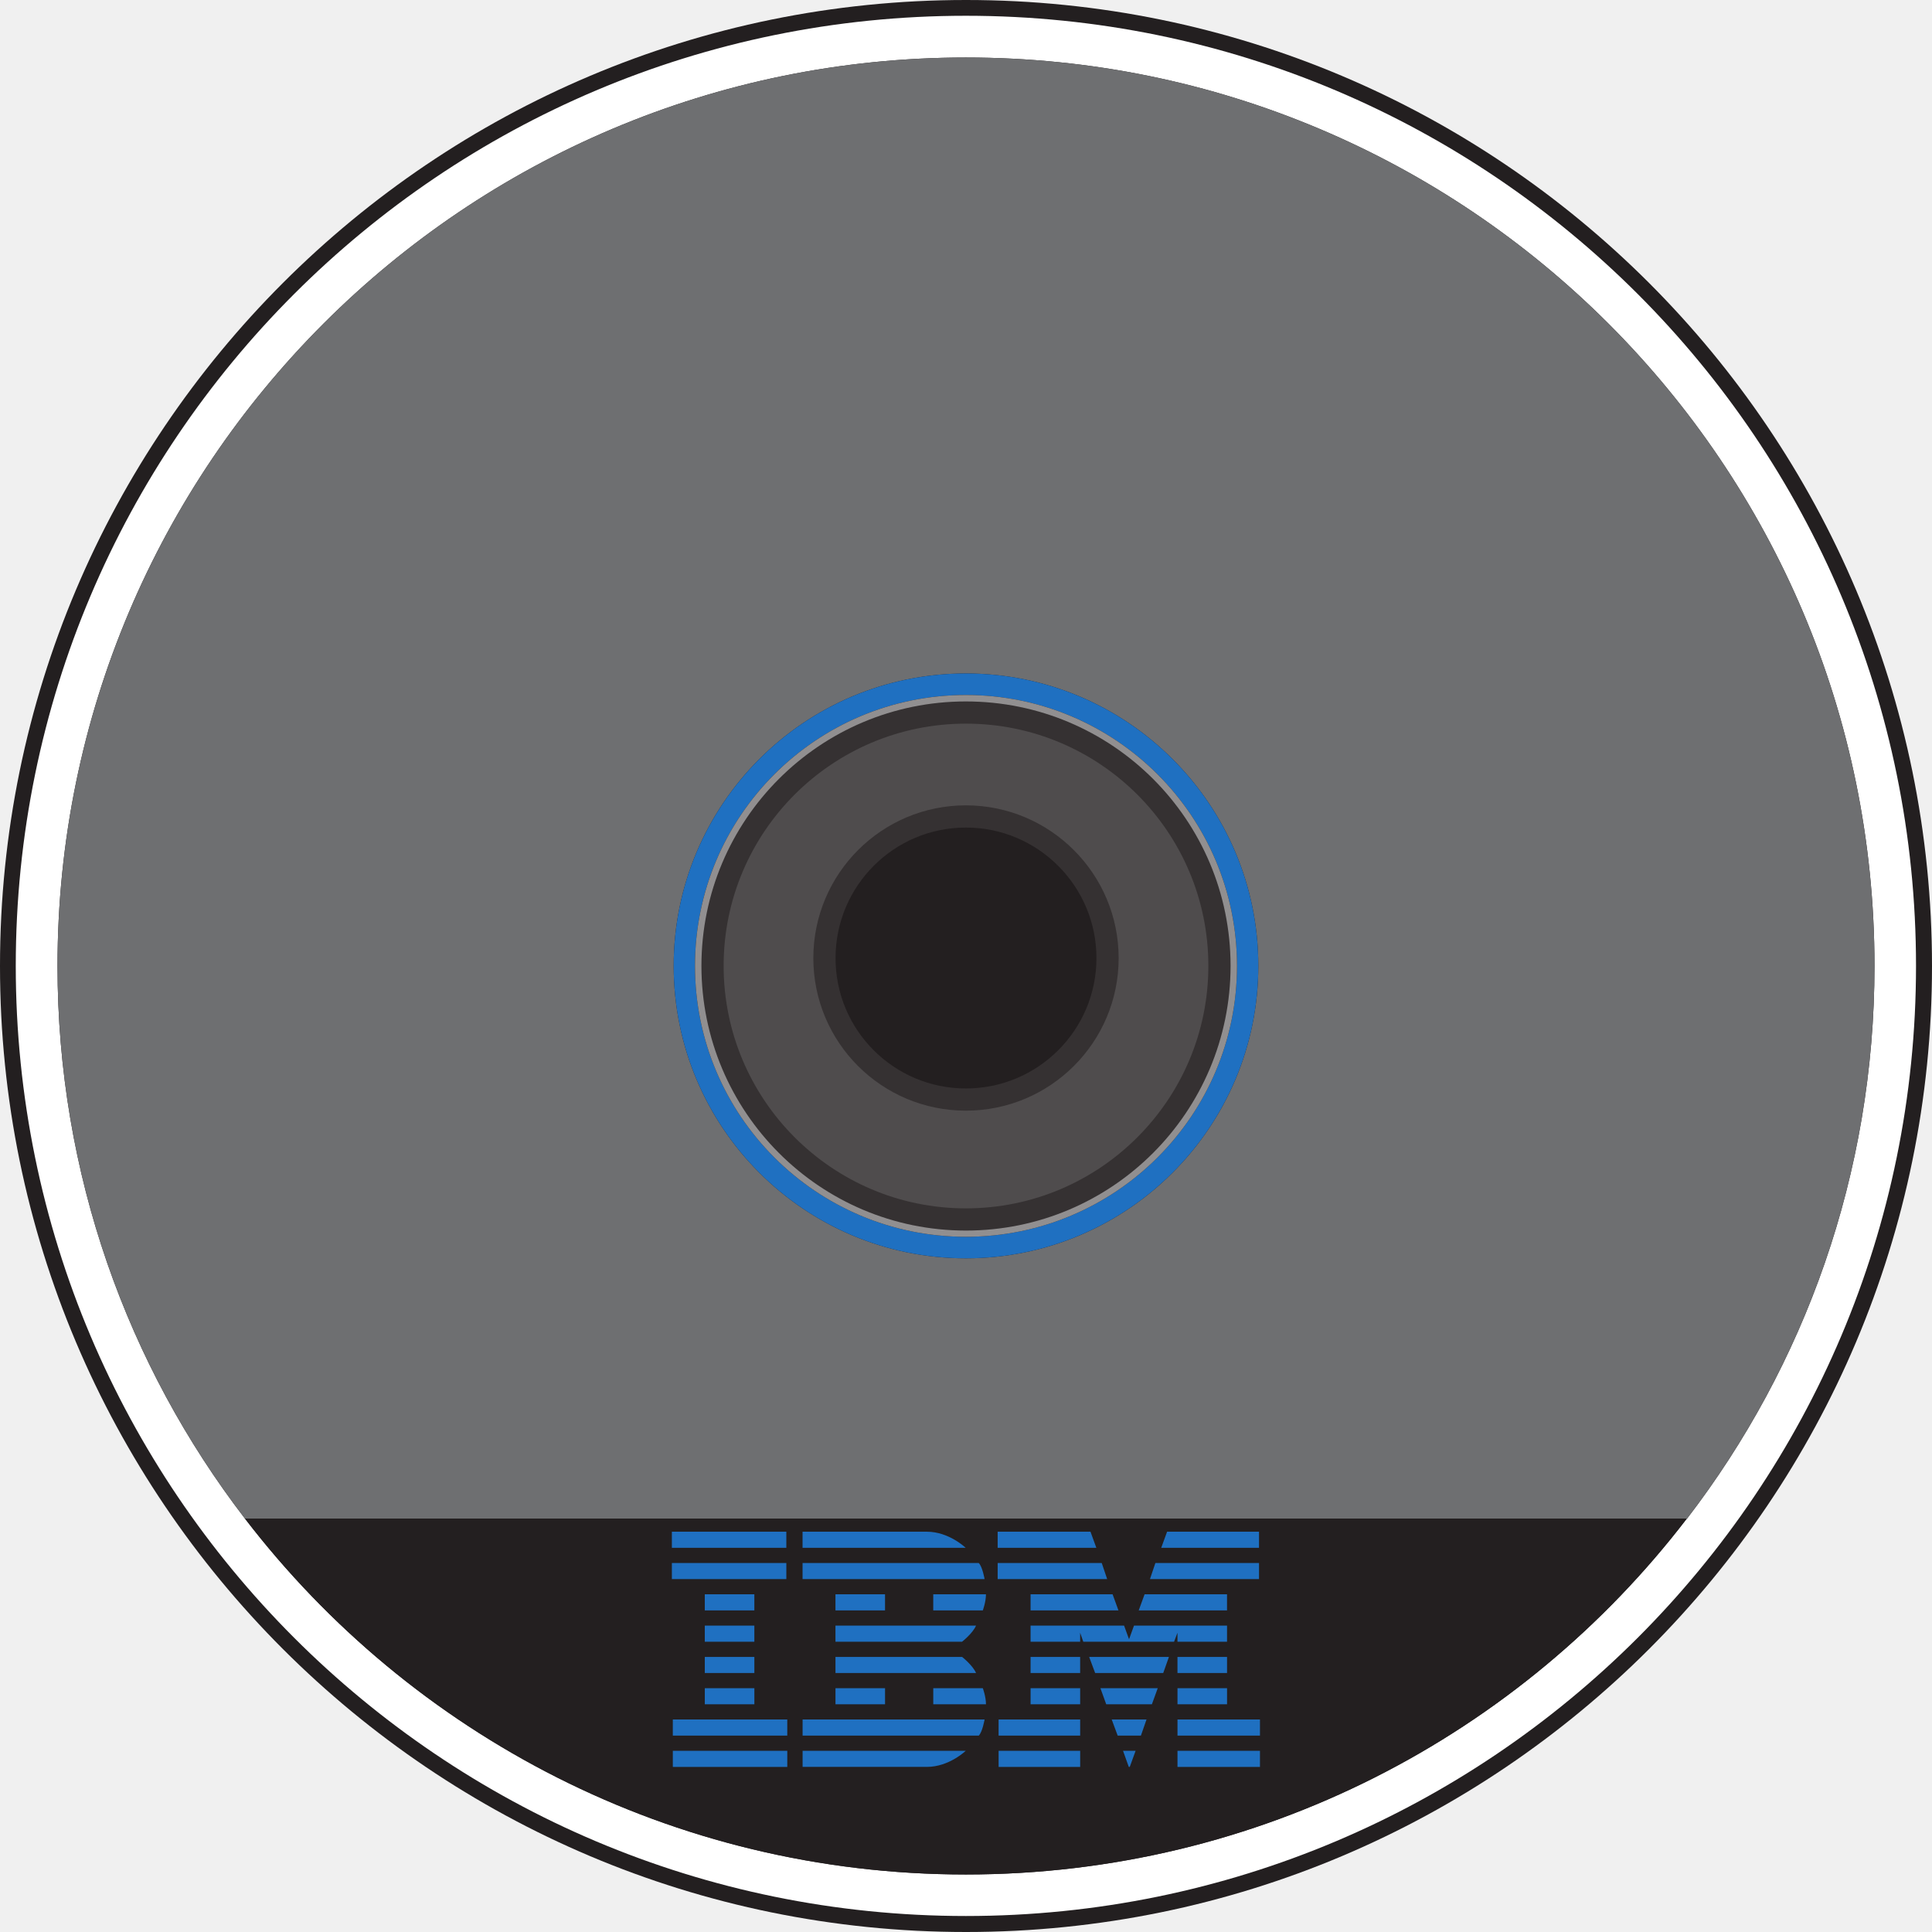
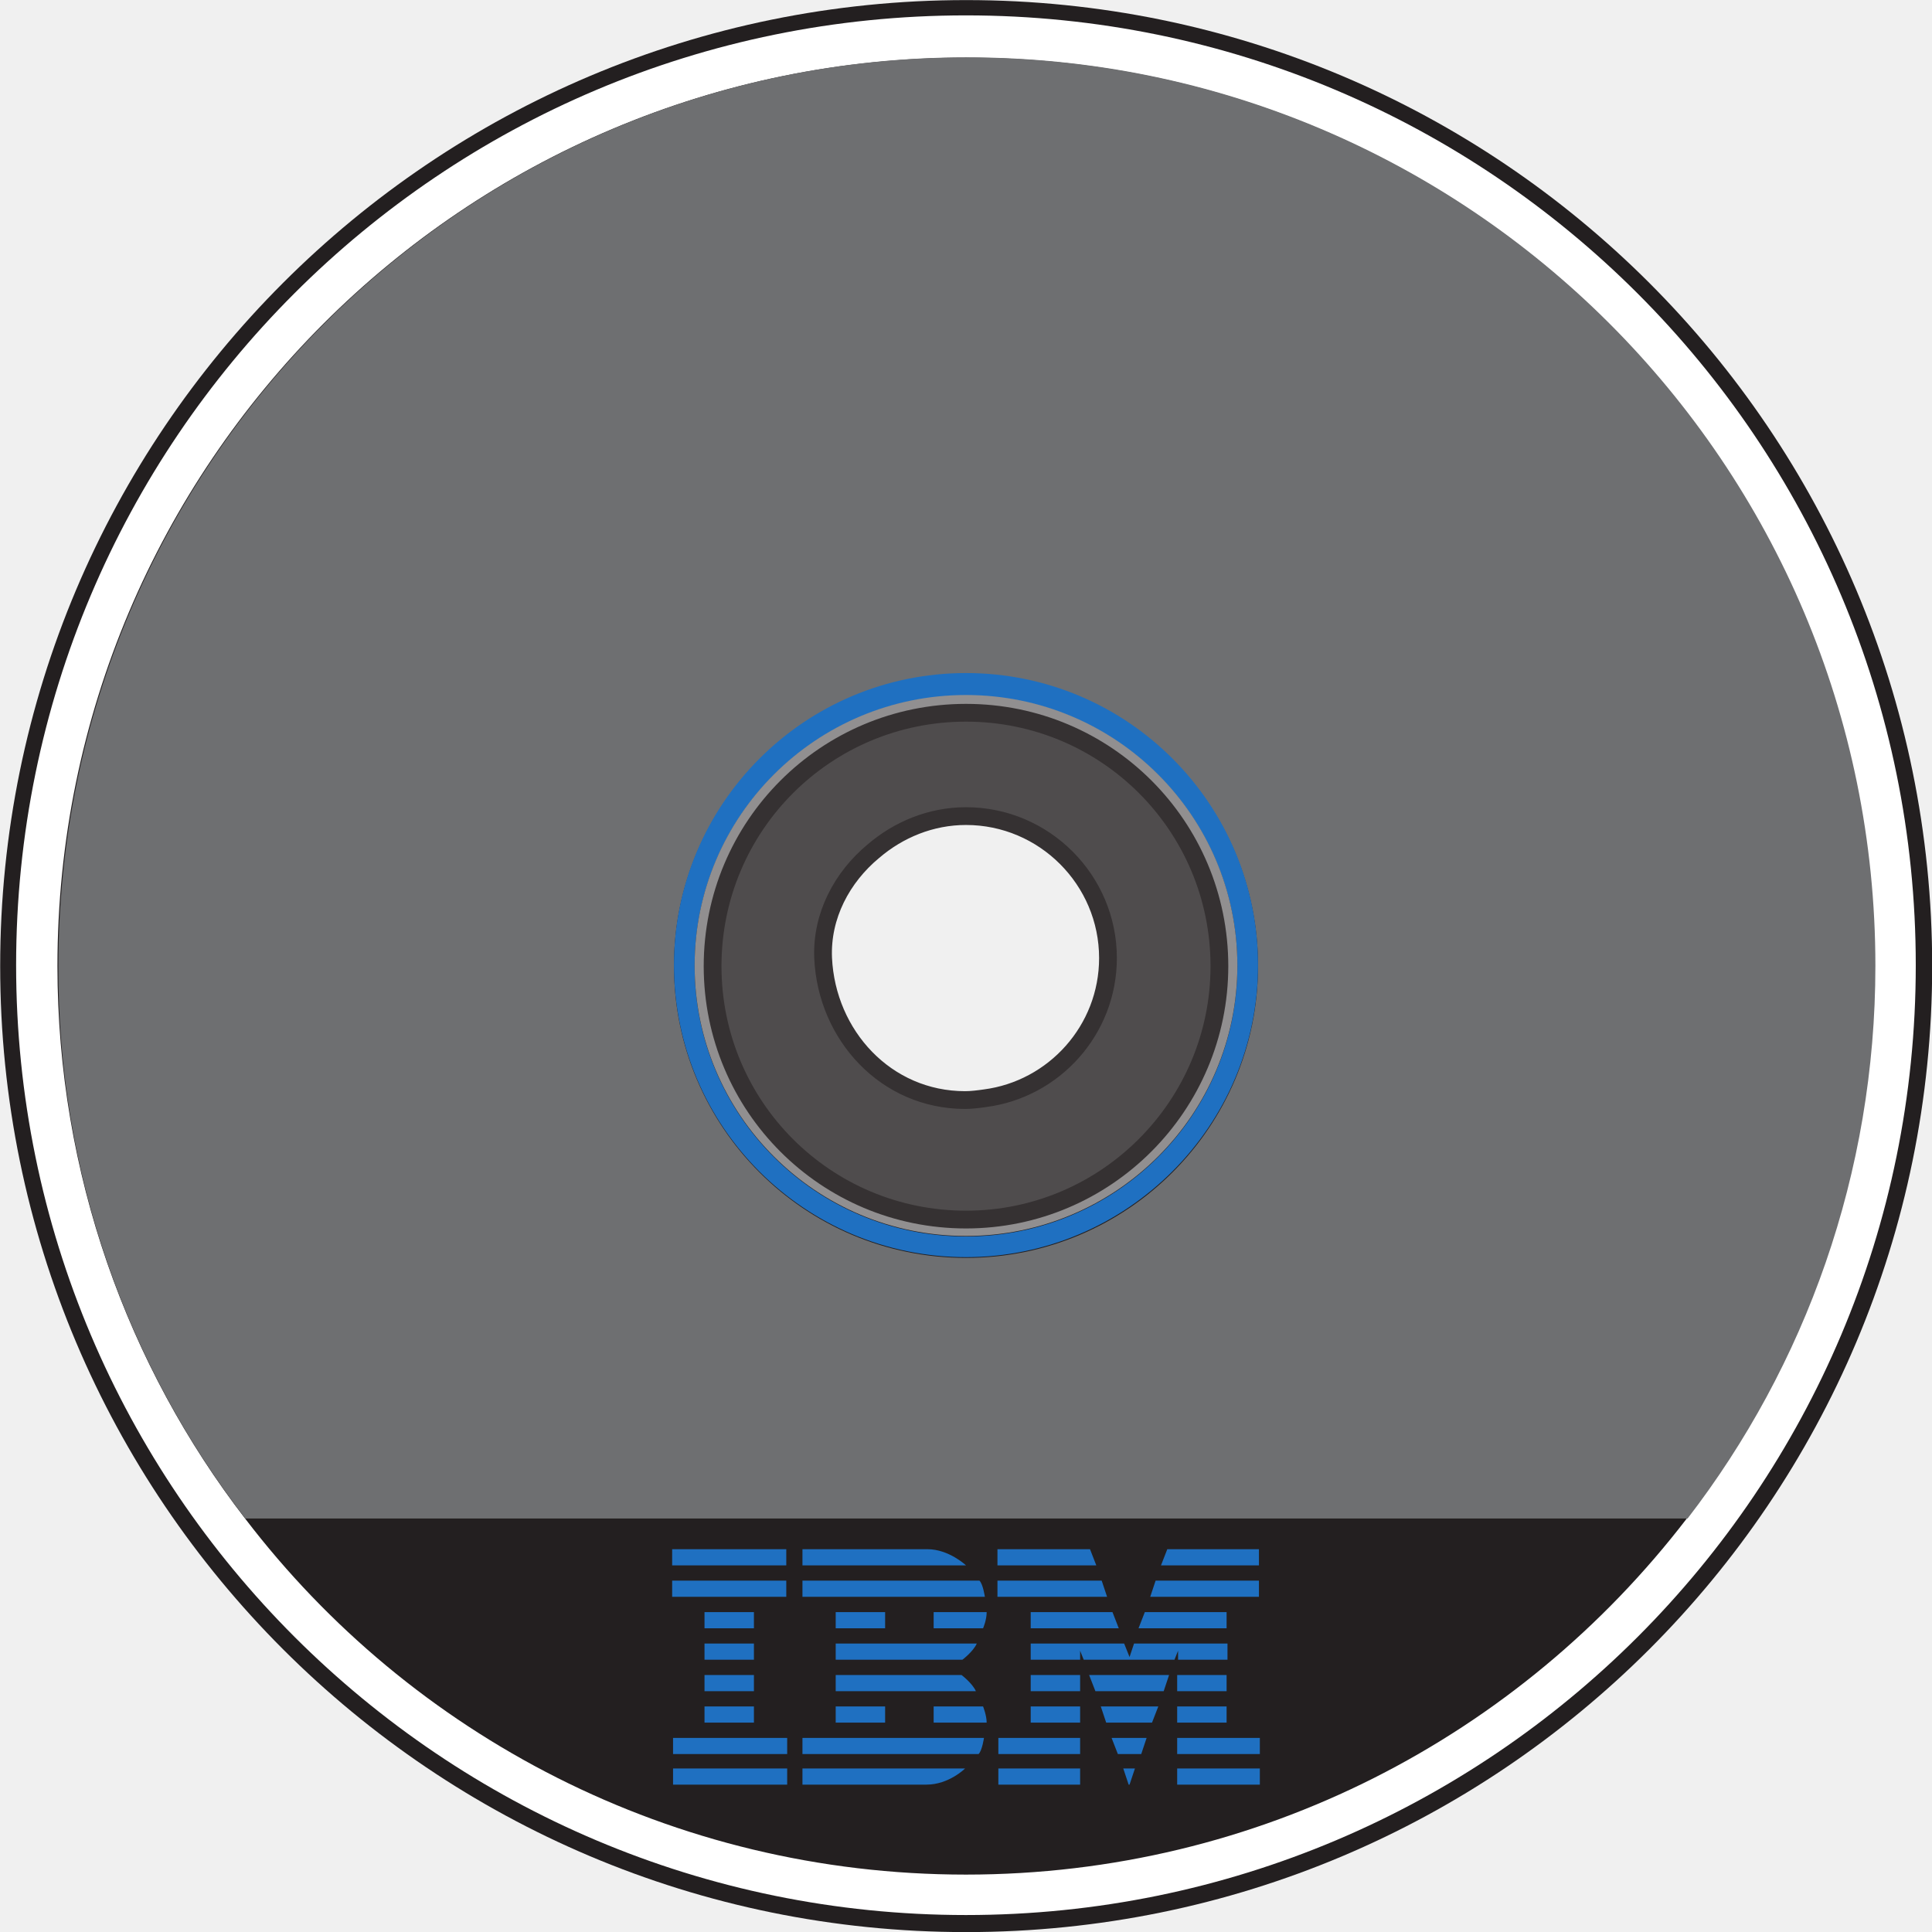
- <svg xmlns="http://www.w3.org/2000/svg" viewBox="0 0 215.025 215.025" height="215.025" width="215.025" xml:space="preserve" version="1.1" id="svg2">
-   <defs id="defs6">
-     <clipPath id="clipPath16" clipPathUnits="userSpaceOnUse">
-       <path id="path18" d="m 0,172.02 172.02,0 L 172.02,0 0,0 0,172.02 Z" />
-     </clipPath>
-   </defs>
-   <g transform="matrix(1.25,0,0,-1.25,0,215.025)" id="g10">
-     <g id="g12">
-       <g clip-path="url(#clipPath16)" id="g14">
-         <g transform="translate(172.0199,86.0099)" id="g20">
-           <path id="path22" style="fill:#231f20;fill-opacity:1;fill-rule:nonzero;stroke:none" d="m 0,0 c 0,47.502 -38.508,86.01 -86.01,86.01 -47.502,0 -86.01,-38.508 -86.01,-86.01 0,-47.502 38.508,-86.01 86.01,-86.01 C -38.508,-86.01 0,-47.502 0,0" />
-         </g>
-         <g transform="translate(150.1937,36.812)" id="g24">
-           <path id="path26" style="fill:#ffffff;fill-opacity:1;fill-rule:nonzero;stroke:none" d="m 0,0 c -14.768,-19.276 -38.038,-31.691 -64.194,-31.691 -26.156,0 -49.405,12.415 -64.193,31.691 -10.459,13.622 -16.686,30.683 -16.686,49.208 0,44.68 36.219,80.879 80.879,80.879 44.681,0 80.9,-36.199 80.9,-80.879 C 16.706,30.683 10.478,13.622 0.02,0 L 0,0 Z m -64.194,133.804 c -46.716,0 -84.596,-37.879 -84.596,-84.596 0,-46.717 37.88,-84.596 84.596,-84.596 46.737,0 84.597,37.879 84.597,84.596 0,46.717 -37.86,84.596 -84.597,84.596" />
-         </g>
-         <g transform="translate(98.6134,45.4515)" id="g28">
-           <path id="path30" style="fill:#231f20;fill-opacity:1;fill-rule:nonzero;stroke:none" d="m 0,0 5.694,-8.64 45.886,0 c -14.768,-19.275 -38.038,-31.691 -64.193,-31.691 -26.156,0 -49.406,12.416 -64.194,31.691 l 43.336,0" />
-         </g>
-         <g transform="translate(86.0001,59.9826)" id="g32">
-           <path id="path34" style="fill:#6e6f71;fill-opacity:1;fill-rule:nonzero;stroke:none" d="m 0,0 c -14.373,0 -26.017,11.664 -26.017,26.037 0,14.373 11.644,26.037 26.017,26.037 14.373,0 26.037,-11.664 26.037,-26.037 C 26.037,11.664 14.373,0 0,0 m 18.307,-23.171 45.906,0 c 10.459,13.622 16.686,30.684 16.686,49.208 0,44.681 -36.218,80.88 -80.899,80.88 -44.661,0 -80.88,-36.199 -80.88,-80.88 0,-18.524 6.228,-35.586 16.686,-49.208 l 43.337,0" />
-         </g>
-         <g transform="translate(86.0001,61.9003)" id="g36">
-           <path id="path38" style="fill:#1f70c1;fill-opacity:1;fill-rule:nonzero;stroke:none" d="m 0,0 c -13.325,0 -24.12,10.795 -24.12,24.12 0,13.325 10.795,24.119 24.12,24.119 13.325,0 24.139,-10.794 24.139,-24.119 C 24.139,10.795 13.325,0 0,0 m 0,50.157 c -14.373,0 -26.017,-11.665 -26.017,-26.037 0,-14.373 11.644,-26.038 26.017,-26.038 14.373,0 26.037,11.665 26.037,26.038 0,14.372 -11.664,26.037 -26.037,26.037" />
-         </g>
-         <g transform="translate(86.0001,63.4424)" id="g40">
-           <path id="path42" style="fill:#918f90;fill-opacity:1;fill-rule:nonzero;stroke:none" d="m 0,0 c -12.455,0 -22.558,10.122 -22.558,22.577 0,12.456 10.103,22.558 22.558,22.558 12.475,0 22.577,-10.102 22.577,-22.558 C 22.577,10.122 12.475,0 0,0 m 0,46.697 c -13.325,0 -24.12,-10.795 -24.12,-24.12 0,-13.325 10.795,-24.119 24.12,-24.119 13.325,0 24.139,10.794 24.139,24.119 0,13.325 -10.814,24.12 -24.139,24.12" />
-         </g>
-         <g transform="translate(86.0001,74.1182)" id="g44">
-           <path id="path46" style="fill:#4f4c4d;fill-opacity:1;fill-rule:nonzero;stroke:none" d="m 0,0 c -6.959,0 -12.594,5.635 -12.594,12.594 0,6.959 5.635,12.613 12.594,12.613 6.959,0 12.613,-5.654 12.613,-12.613 C 12.613,5.635 6.959,0 0,0 m 0,34.459 c -12.455,0 -22.558,-10.102 -22.558,-22.557 0,-12.455 10.103,-22.578 22.558,-22.578 12.475,0 22.577,10.123 22.577,22.578 0,12.455 -10.102,22.557 -22.577,22.557" />
-         </g>
-         <g transform="translate(86.0001,74.1182)" id="g48">
-           <path id="path50" style="fill:none;stroke:#353132;stroke-width:1.977;stroke-linecap:butt;stroke-linejoin:miter;stroke-miterlimit:10;stroke-dasharray:none;stroke-opacity:1" d="m 0,0 c -6.959,0 -12.594,5.635 -12.594,12.594 0,6.959 5.635,12.613 12.594,12.613 6.959,0 12.613,-5.654 12.613,-12.613 C 12.613,5.635 6.959,0 0,0 Z m 0,34.459 c -12.455,0 -22.558,-10.102 -22.558,-22.557 0,-12.455 10.103,-22.578 22.558,-22.578 12.475,0 22.577,10.123 22.577,22.578 0,12.455 -10.102,22.557 -22.577,22.557 z" />
-         </g>
-         <g transform="translate(120.2069,46.6753)" id="g52" />
-         <g transform="translate(96.6313,34.6915)" id="g56" />
-         <g transform="translate(57.4432,34.3568)" id="g60" />
-         <g transform="translate(66.1619,36.1176)" id="g64" />
-         <g transform="translate(73.8872,33.7205)" id="g68" />
-         <g transform="translate(95.358,34.037)" id="g72" />
-         <g transform="translate(84.9848,36.4939)" id="g76" />
-         <g transform="translate(110.4707,40.2041)" id="g80" />
-         <g transform="translate(103.1266,48.8373)" id="g84" />
+ <svg xmlns="http://www.w3.org/2000/svg" version="1.1" baseProfile="tiny" id="svg2" x="0px" y="0px" viewBox="-197 290 215 215" xml:space="preserve">
+   <rect x="-197" y="290" fill="none" width="215" height="215" />
+   <g>
+     <g id="g14">
+       <g id="g20" transform="translate(172.0199,86.0099)">
+         <path fill="#231F20" d="M-261.5,204c-59.4,0-107.5,48.1-107.5,107.5S-320.9,419-261.5,419S-154,370.9-154,311.5     S-202.1,204-261.5,204z M-261.7,326.4c-8.8,0-15.4-7.2-15.8-15.8c-0.4-8.5,7.5-15.8,15.8-15.8c8.8,0,15.4,7.2,15.8,15.8     C-245.6,319.1-253.4,326.4-261.7,326.4z" />
      </g>
+       <g id="g24" transform="translate(150.1937,36.812)">
+         <path id="path26" fill="#FFFFFF" d="M-159.5,422.2c-18.5,24.1-47.5,39.6-80.2,39.6s-61.8-15.5-80.2-39.6     c-13.1-17-20.9-38.4-20.9-61.5c0-55.9,45.3-101.1,101.1-101.1c55.9,0,101.1,45.2,101.1,101.1     C-138.6,383.8-146.4,405.1-159.5,422.2L-159.5,422.2z M-239.7,254.9c-58.4,0-105.7,47.3-105.7,105.7s47.4,105.7,105.7,105.7     c58.4,0,105.7-47.3,105.7-105.7S-181.3,254.9-239.7,254.9" />
+       </g>
+       <g id="g32" transform="translate(86.0001,59.9826)">
+         <path id="path34" fill="#6E6F71" d="M-175.5,370c-18,0-32.5-14.6-32.5-32.5s14.6-32.5,32.5-32.5s32.5,14.6,32.5,32.5     S-157.5,370-175.5,370 M-255.7,399h160.5c13.1-17,20.9-38.4,20.9-61.5c0-55.9-45.3-101.1-101.1-101.1     c-55.8,0-101.1,45.2-101.1,101.1C-276.6,360.6-268.8,382-255.7,399" />
+       </g>
+       <g id="g36" transform="translate(86.0001,61.9003)">
+         <path id="path38" fill="#1F70C1" d="M-175.5,365.7c-16.7,0-30.2-13.5-30.2-30.1s13.5-30.1,30.2-30.1s30.2,13.5,30.2,30.1     S-158.8,365.7-175.5,365.7 M-175.5,303c-18,0-32.5,14.6-32.5,32.5c0,18,14.6,32.5,32.5,32.5s32.5-14.6,32.5-32.5     C-143,317.6-157.5,303-175.5,303" />
+       </g>
+       <g id="g40" transform="translate(86.0001,63.4424)">
+         <path id="path42" fill="#918F90" d="M-175.5,362.3c-15.6,0-28.2-12.7-28.2-28.2c0-15.6,12.6-28.2,28.2-28.2     c15.6,0,28.2,12.6,28.2,28.2C-147.3,349.6-159.9,362.3-175.5,362.3 M-175.5,303.9c-16.7,0-30.2,13.5-30.2,30.1     s13.5,30.1,30.2,30.1s30.2-13.5,30.2-30.1S-158.8,303.9-175.5,303.9" />
+       </g>
+       <g id="g44" transform="translate(86.0001,74.1182)">
+         <path fill="#4F4C4D" d="M-175.5,295.2c-15.6,0-28.2,12.6-28.2,28.2c0,15.6,12.6,28.2,28.2,28.2c15.6,0,28.2-12.7,28.2-28.2     C-147.3,307.8-159.9,295.2-175.5,295.2z M-173.4,338.1c-0.7,0.1-1.5,0.2-2.2,0.2c-8.8,0-15.4-7.2-15.8-15.8     c-0.2-4.7,2.1-9,5.6-11.9c2.8-2.4,6.4-3.9,10.3-3.9c8.7,0,15.8,7.1,15.8,15.8C-159.7,330.5-165.7,337.1-173.4,338.1z" />
+       </g>
+       <g id="g48" transform="translate(86.0001,74.1182)">
+         <path fill="none" stroke="#353132" stroke-width="1.977" stroke-miterlimit="10" d="M-175.5,295.2c-15.6,0-28.2,12.6-28.2,28.2     c0,15.6,12.6,28.2,28.2,28.2c15.6,0,28.2-12.7,28.2-28.2C-147.3,307.8-159.9,295.2-175.5,295.2z M-173.4,338.1     c-0.7,0.1-1.5,0.2-2.2,0.2c-8.8,0-15.4-7.2-15.8-15.8c-0.2-4.7,2.1-9,5.6-11.9c2.8-2.4,6.4-3.9,10.3-3.9     c8.7,0,15.8,7.1,15.8,15.8C-159.7,330.5-165.7,337.1-173.4,338.1z" />
+       </g>
+       <g id="g52" transform="translate(120.2069,46.6753)">
+ 		</g>
+       <g id="g56" transform="translate(96.6313,34.6915)">
+ 		</g>
+       <g id="g60" transform="translate(57.4432,34.3568)">
+ 		</g>
+       <g id="g64" transform="translate(66.1619,36.1176)">
+ 		</g>
+       <g id="g68" transform="translate(73.8872,33.7205)">
+ 		</g>
+       <g id="g72" transform="translate(95.358,34.037)">
+ 		</g>
+       <g id="g76" transform="translate(84.9848,36.4939)">
+ 		</g>
+       <g id="g80" transform="translate(110.4707,40.2041)">
+ 		</g>
+       <g id="g84" transform="translate(103.1266,48.8373)">
+ 		</g>
    </g>
+     <path id="path4059" fill="#1F70C1" d="M-122.2,462.4v1.8h12.7v-1.8H-122.2z M-107.7,462.4v1.8   h18.2c0,0-1.9-1.8-4.3-1.8H-107.7z M-86,462.4v1.8h11l-0.7-1.8H-86z M-67.1,462.4l-0.7,1.8h10.9v-1.8H-67.1L-67.1,462.4z    M-122.2,465.9v1.8h12.7v-1.8H-122.2z M-107.7,465.9v1.8h20.3c0,0-0.2-1.4-0.6-1.8H-107.7z M-86,465.9v1.8h12.2l-0.6-1.8L-86,465.9   L-86,465.9z M-68.4,465.9l-0.6,1.8h12.1v-1.8L-68.4,465.9L-68.4,465.9z M-118.6,469.4v1.8h5.5v-1.8H-118.6z M-104,469.4v1.8h5.5   v-1.8H-104z M-93.1,469.4v1.8h5.5c0,0,0.4-0.9,0.4-1.8H-93.1z M-82.3,469.4v1.8h9.8l-0.7-1.8H-82.3z M-69.6,469.4l-0.7,1.8h9.8   v-1.8H-69.6z M-118.6,472.9v1.8h5.5v-1.8H-118.6z M-104,472.9v1.8h14.1c0,0,1.2-0.9,1.6-1.8H-104L-104,472.9z M-82.3,472.9v1.8h5.5   v-1l0.4,1h10.1l0.4-1v1h5.5v-1.8h-10.4l-0.5,1.5l-0.6-1.5H-82.3L-82.3,472.9z M-118.6,476.4v1.8h5.5v-1.8H-118.6z M-104,476.4v1.8   h15.6c-0.4-0.9-1.6-1.8-1.6-1.8H-104L-104,476.4z M-82.3,476.4v1.8h5.5v-1.8H-82.3z M-75.8,476.4l0.7,1.8h7.6l0.6-1.8H-75.8z    M-66,476.4v1.8h5.5v-1.8H-66z M-118.6,479.9v1.8h5.5v-1.8H-118.6z M-104,479.9v1.8h5.5v-1.8H-104z M-93.1,479.9v1.8h5.9   c0-0.8-0.4-1.8-0.4-1.8H-93.1z M-82.3,479.9v1.8h5.5v-1.8H-82.3z M-74.5,479.9l0.6,1.8h5.1l0.7-1.8H-74.5z M-66,479.9v1.8h5.5v-1.8   H-66z M-122.1,483.4v1.8h12.7v-1.8H-122.1L-122.1,483.4z M-107.7,483.4v1.8h19.6c0.4-0.4,0.6-1.8,0.6-1.8H-107.7L-107.7,483.4z    M-85.9,483.4v1.8h9.1v-1.8H-85.9z M-73.3,483.4l0.7,1.8h2.6l0.6-1.8H-73.3z M-66,483.4v1.8h9.2v-1.8H-66z M-122.1,486.8v1.8h12.7   v-1.8H-122.1L-122.1,486.8z M-107.7,486.8v1.8h13.8c2.5,0,4.3-1.8,4.3-1.8H-107.7L-107.7,486.8z M-85.9,486.8v1.8h9.1v-1.8H-85.9z    M-72,486.8l0.6,1.8l0.1,0l0.6-1.8L-72,486.8L-72,486.8L-72,486.8z M-66,486.8v1.8h9.2v-1.8H-66L-66,486.8z" />
  </g>
-   <path style="fill:#1f70c1" d="m 74.777,170.474 v 1.791 h 12.739 v -1.791 H 74.777 z m 14.544,0 v 1.791 H 107.474 c 0,0 -1.854,-1.791 -4.31,-1.791 H 89.321 z m 21.715,0 v 1.791 h 10.983 l -0.652,-1.791 h -10.331 z m 18.857,0 -0.652,1.791 h 10.883 v -1.791 h -10.231 z m -55.115,3.483 v 1.791 h 12.739 v -1.791 H 74.777 z m 14.544,0.002 v 1.788 h 20.26 c 0,0 -0.237,-1.378 -0.649,-1.788 H 89.321 z m 21.715,0 v 1.788 h 12.187 l -0.604,-1.788 h -11.583 z m 17.553,0 -0.603,1.788 h 12.138 v -1.788 h -11.535 z m -50.15,3.481 v 1.793 h 5.517 v -1.793 h -5.517 z m 14.544,0 v 1.793 h 5.517 v -1.793 h -5.517 z m 10.883,0 v 1.793 h 5.517 c 0,0 0.35,-0.947 0.35,-1.793 h -5.867 z m 10.832,0 v 1.793 h 9.781 l -0.652,-1.793 h -9.129 z m 12.69,0 -0.655,1.793 h 9.83 v -1.793 h -9.175 z m -48.949,3.486 v 1.791 h 5.517 v -1.791 h -5.517 z m 14.544,0 v 1.791 h 14.091 c 0,0 1.179,-0.919 1.554,-1.791 H 92.982 z m 21.715,0 v 1.791 h 5.517 v -0.997 l 0.35,0.997 h 10.106 l 0.376,-0.997 v 0.997 h 5.517 v -1.791 h -10.356 l -0.55,1.517 -0.552,-1.517 h -10.408 z m -36.258,3.483 v 1.791 h 5.517 v -1.791 h -5.517 z m 14.544,0 v 1.791 h 15.646 c -0.376,-0.869 -1.554,-1.791 -1.554,-1.791 H 92.982 z m 21.715,0 v 1.791 h 5.517 v -1.791 h -5.517 z m 6.519,0 0.667,1.791 h 7.578 l 0.634,-1.791 h -8.879 z m 9.83,0 v 1.791 h 5.517 v -1.791 h -5.517 z m -52.607,3.483 v 1.791 h 5.517 v -1.791 h -5.517 z m 14.544,0 v 1.791 h 5.517 v -1.791 h -5.517 z m 10.883,0 v 1.791 h 5.867 c 0,-0.845 -0.35,-1.791 -0.35,-1.791 h -5.517 z m 10.832,0 v 1.791 h 5.517 v -1.791 h -5.517 z m 7.772,0 0.647,1.791 h 5.08 l 0.652,-1.791 h -6.378 z m 8.577,0 v 1.791 h 5.517 v -1.791 h -5.517 z m -56.168,3.483 v 1.794 h 12.739 v -1.794 H 74.877 z m 14.444,0 v 1.794 H 108.932 c 0.412,-0.411 0.649,-1.794 0.649,-1.794 H 89.321 z m 21.815,0 v 1.794 h 9.078 v -1.794 h -9.078 z m 12.588,0 0.665,1.794 h 2.585 l 0.624,-1.794 h -3.873 z m 7.322,0 v 1.794 h 9.178 v -1.794 h -9.178 z m -56.168,3.486 v 1.791 h 12.739 v -1.791 H 74.877 z m 14.444,0 v 1.788 h 13.843 c 2.456,0 4.31,-1.788 4.31,-1.788 H 89.321 z m 21.815,0 v 1.791 h 9.078 v -1.791 h -9.078 z m 13.848,0 0.639,1.786 0.11,0.002 0.649,-1.788 -1.398,-1.9e-4 0,0 z m 6.061,0 v 1.791 h 9.178 v -1.791 h -9.178 z" id="path4059" />
</svg>
